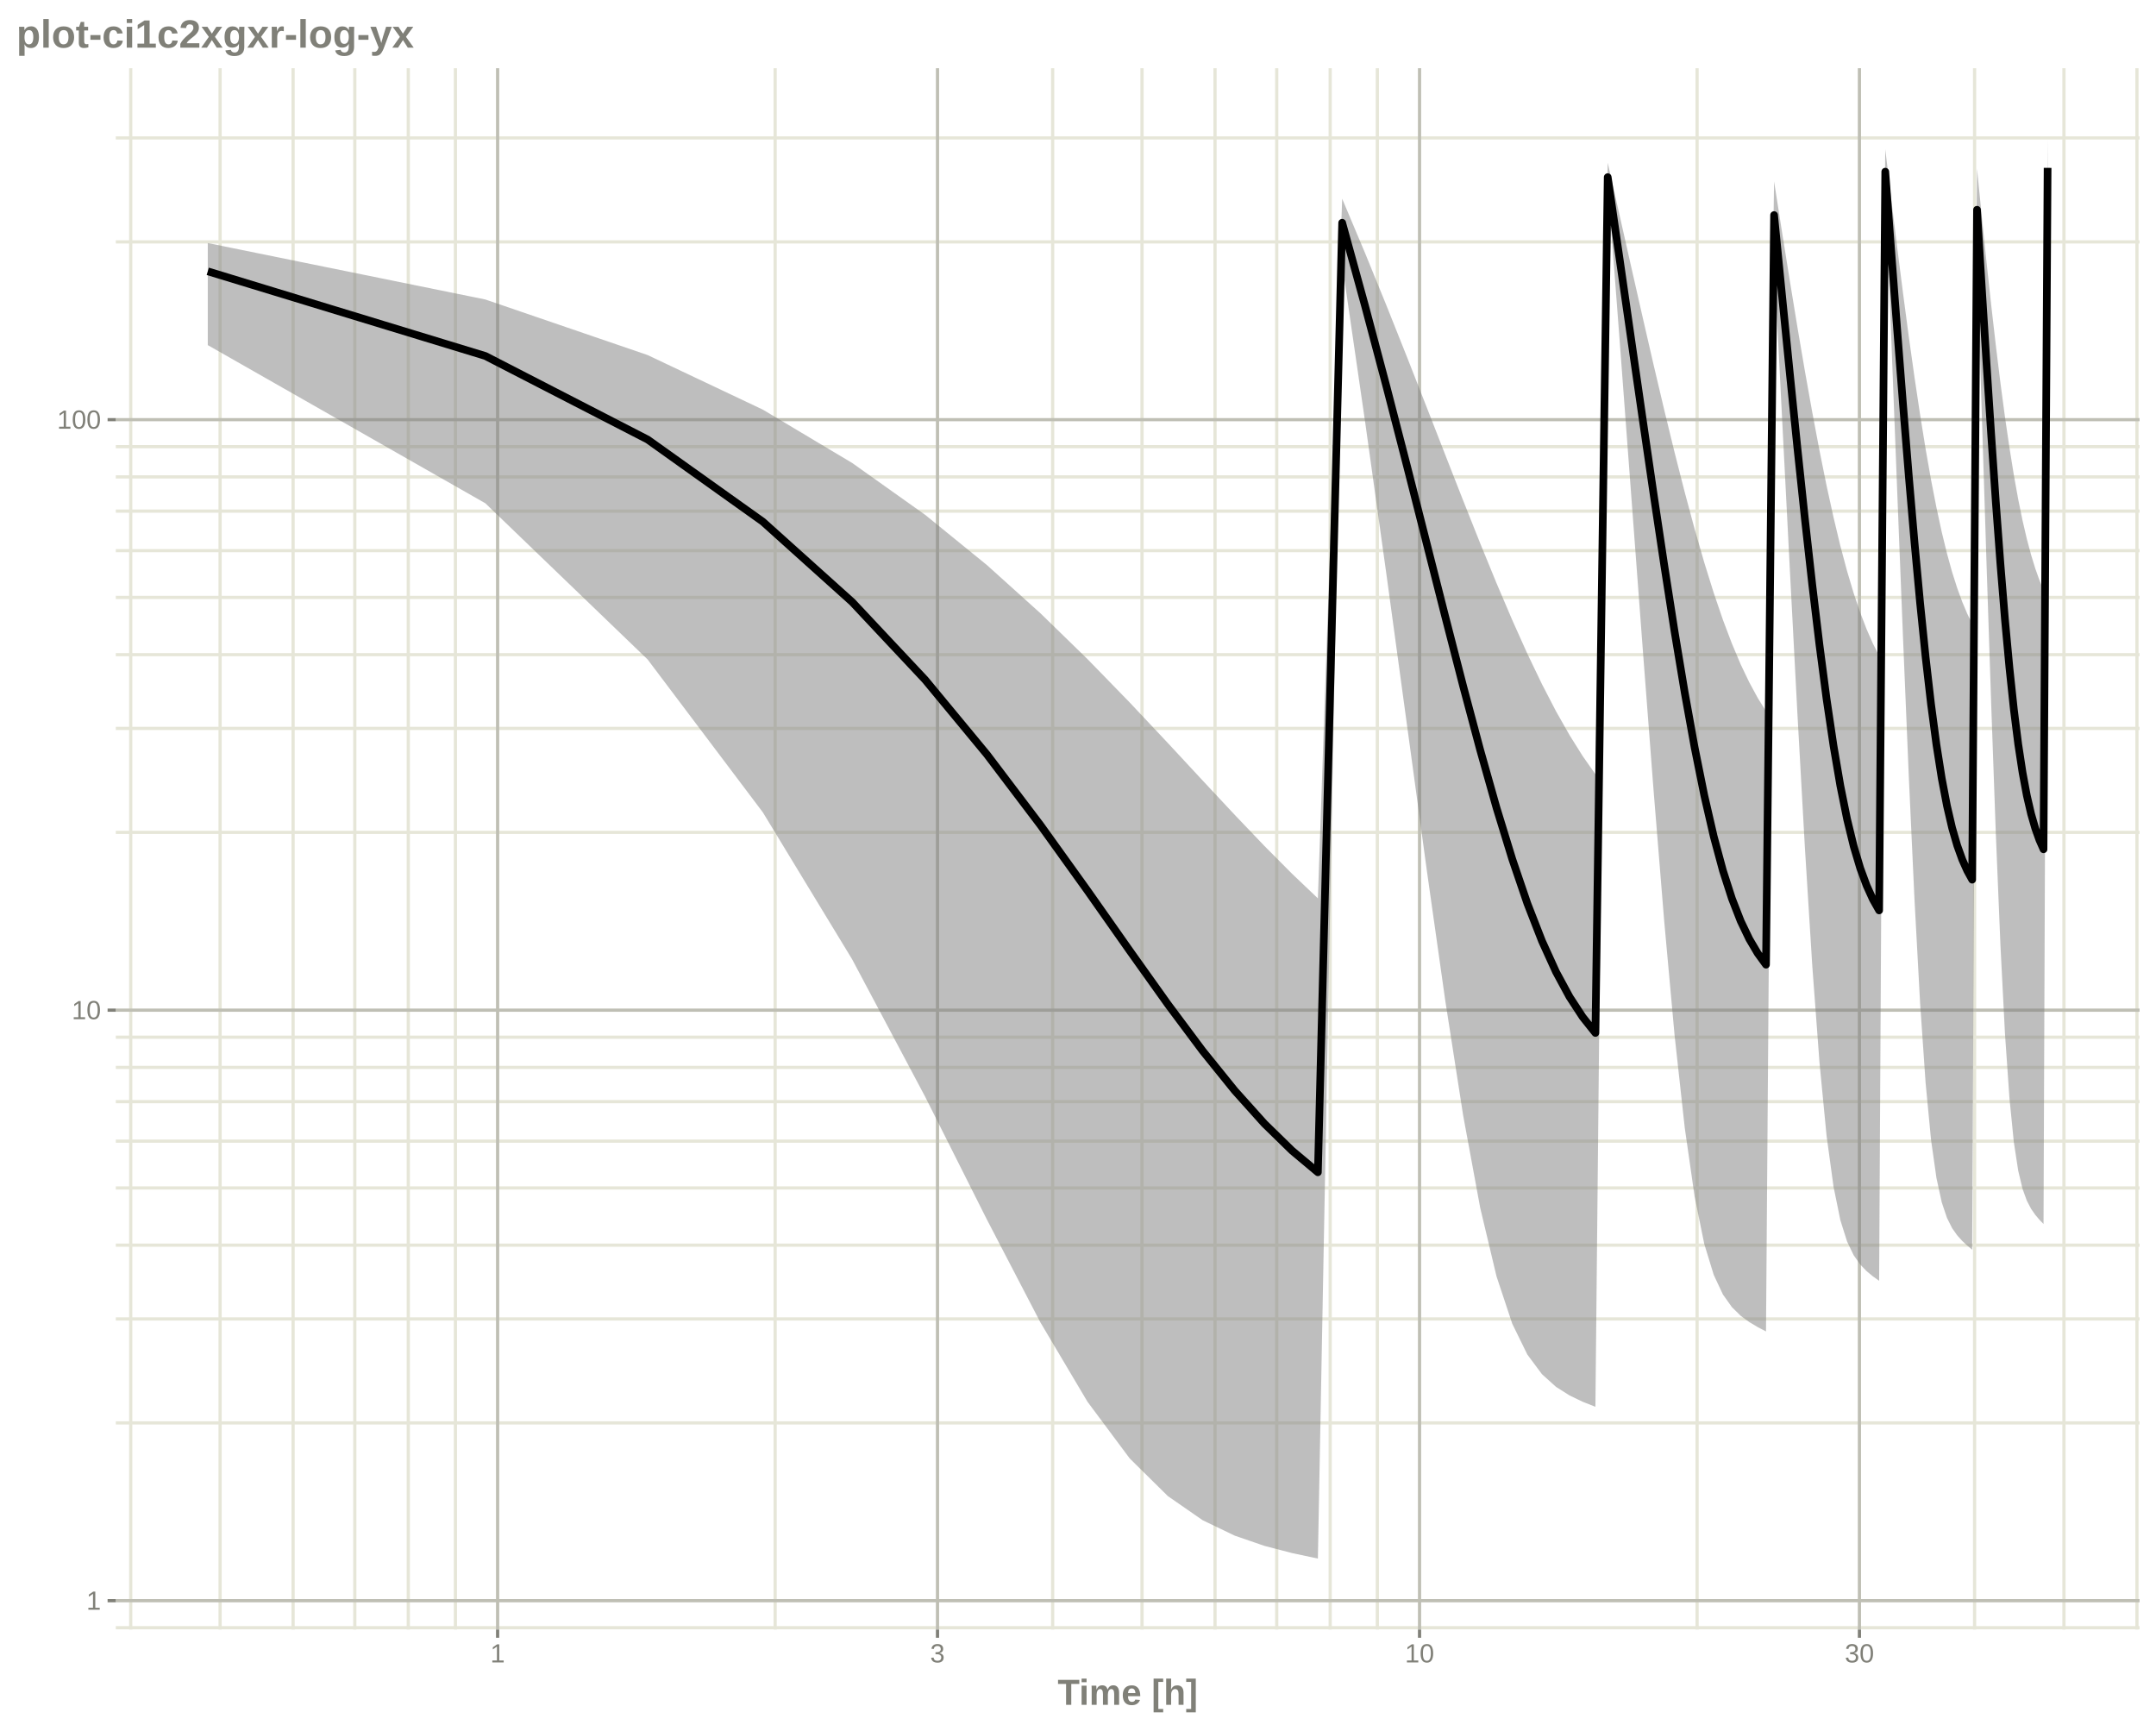
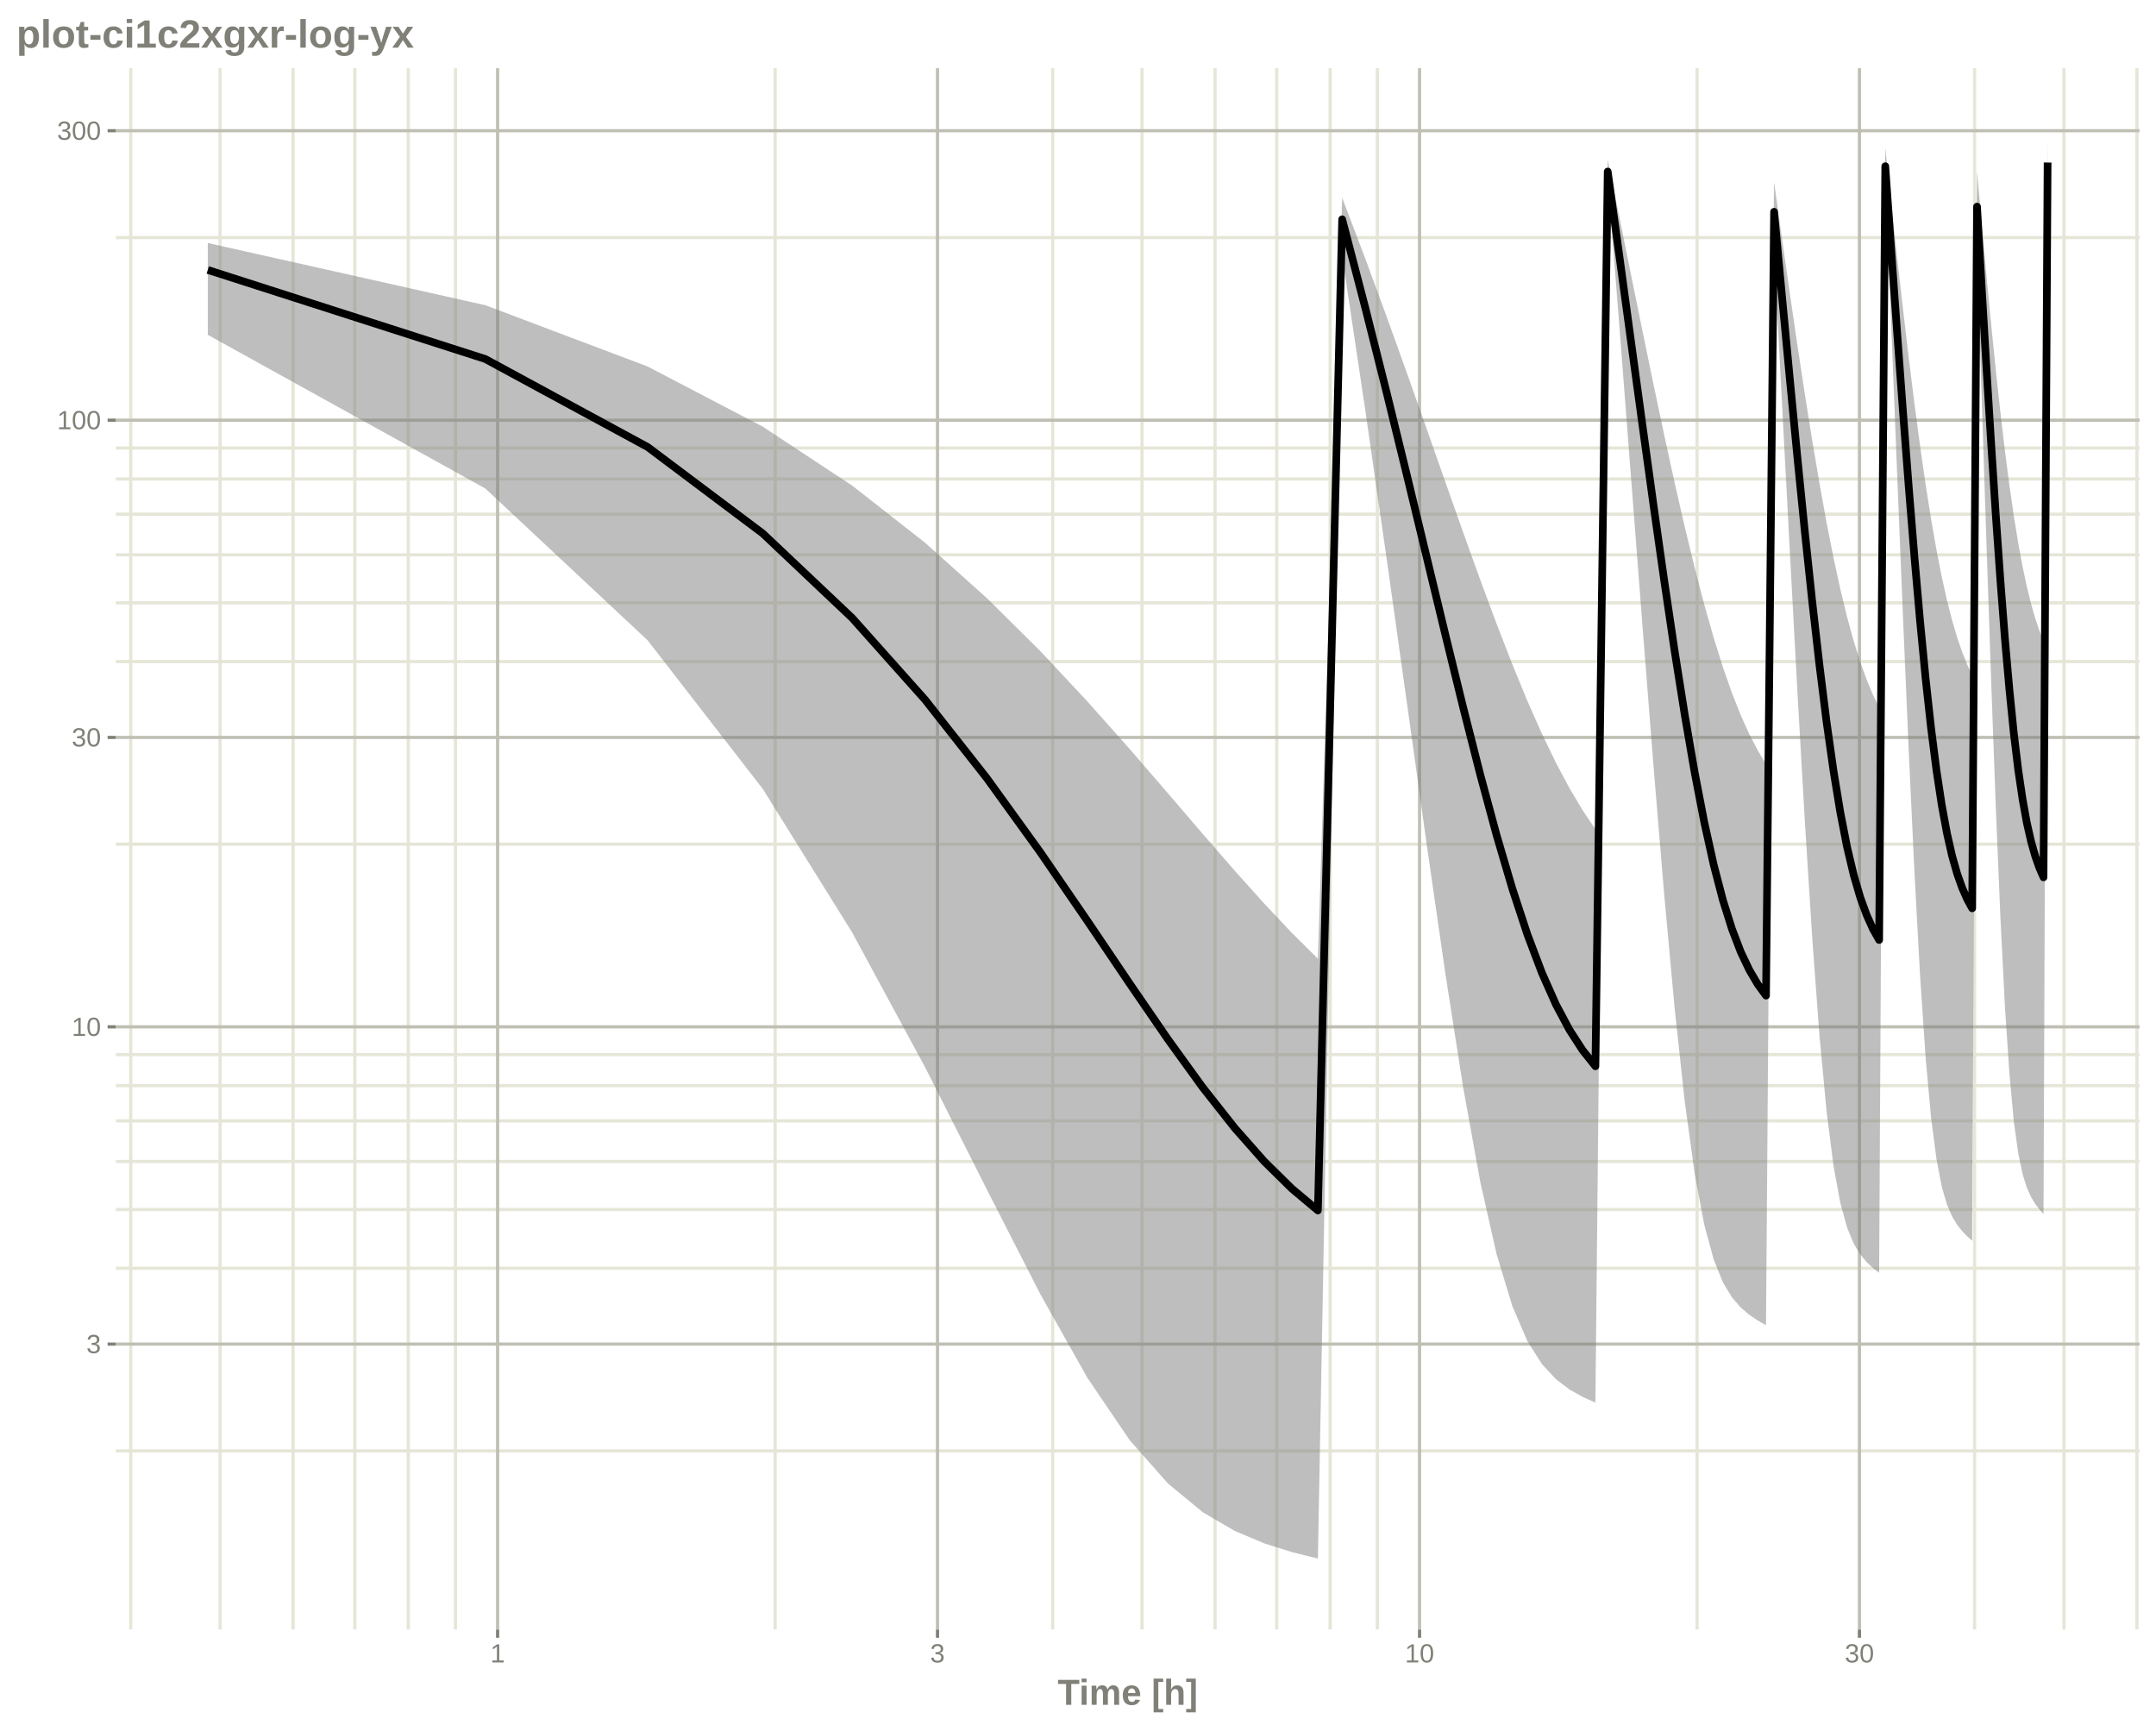
<svg xmlns="http://www.w3.org/2000/svg" viewBox="0 0 720.00 576.00">
  <defs>
    <style type="text/css">
    line, polyline, polygon, path, rect, circle {
      fill: none;
      stroke: #000000;
      stroke-linecap: round;
      stroke-linejoin: round;
      stroke-miterlimit: 10.00;
    }
  </style>
  </defs>
  <rect width="100%" height="100%" style="stroke: none; fill: #FFFFFF;" />
  <rect x="0.00" y="0.00" width="720.00" height="576.00" style="stroke-width: 1.07; stroke: #FFFFFF; fill: #FFFFFF;" />
  <defs>
    <clipPath id="cpMzguNjd8NzE0LjUyfDU0NC4xM3wyMi43Nw==">
      <rect x="38.67" y="22.77" width="675.85" height="521.36" />
    </clipPath>
  </defs>
  <rect x="38.67" y="22.77" width="675.85" height="521.36" style="stroke-width: 1.07; stroke: none; fill: #FFFFFF;" clip-path="url(#cpMzguNjd8NzE0LjUyfDU0NC4xM3wyMi43Nw==)" />
-   <polyline points="38.67,543.51 714.52,543.51 " style="stroke-width: 1.07; stroke: #E6E6D8; stroke-linecap: butt;" clip-path="url(#cpMzguNjd8NzE0LjUyfDU0NC4xM3wyMi43Nw==)" />
-   <polyline points="38.67,475.13 714.52,475.13 " style="stroke-width: 1.07; stroke: #E6E6D8; stroke-linecap: butt;" clip-path="url(#cpMzguNjd8NzE0LjUyfDU0NC4xM3wyMi43Nw==)" />
-   <polyline points="38.67,440.41 714.52,440.41 " style="stroke-width: 1.07; stroke: #E6E6D8; stroke-linecap: butt;" clip-path="url(#cpMzguNjd8NzE0LjUyfDU0NC4xM3wyMi43Nw==)" />
-   <polyline points="38.67,415.77 714.52,415.77 " style="stroke-width: 1.07; stroke: #E6E6D8; stroke-linecap: butt;" clip-path="url(#cpMzguNjd8NzE0LjUyfDU0NC4xM3wyMi43Nw==)" />
-   <polyline points="38.67,396.67 714.52,396.67 " style="stroke-width: 1.07; stroke: #E6E6D8; stroke-linecap: butt;" clip-path="url(#cpMzguNjd8NzE0LjUyfDU0NC4xM3wyMi43Nw==)" />
-   <polyline points="38.67,381.05 714.52,381.05 " style="stroke-width: 1.07; stroke: #E6E6D8; stroke-linecap: butt;" clip-path="url(#cpMzguNjd8NzE0LjUyfDU0NC4xM3wyMi43Nw==)" />
-   <polyline points="38.67,367.85 714.52,367.85 " style="stroke-width: 1.07; stroke: #E6E6D8; stroke-linecap: butt;" clip-path="url(#cpMzguNjd8NzE0LjUyfDU0NC4xM3wyMi43Nw==)" />
-   <polyline points="38.67,356.42 714.52,356.42 " style="stroke-width: 1.07; stroke: #E6E6D8; stroke-linecap: butt;" clip-path="url(#cpMzguNjd8NzE0LjUyfDU0NC4xM3wyMi43Nw==)" />
-   <polyline points="38.67,346.33 714.52,346.33 " style="stroke-width: 1.07; stroke: #E6E6D8; stroke-linecap: butt;" clip-path="url(#cpMzguNjd8NzE0LjUyfDU0NC4xM3wyMi43Nw==)" />
-   <polyline points="38.67,277.95 714.52,277.95 " style="stroke-width: 1.07; stroke: #E6E6D8; stroke-linecap: butt;" clip-path="url(#cpMzguNjd8NzE0LjUyfDU0NC4xM3wyMi43Nw==)" />
-   <polyline points="38.67,243.23 714.52,243.23 " style="stroke-width: 1.07; stroke: #E6E6D8; stroke-linecap: butt;" clip-path="url(#cpMzguNjd8NzE0LjUyfDU0NC4xM3wyMi43Nw==)" />
-   <polyline points="38.67,218.60 714.52,218.60 " style="stroke-width: 1.07; stroke: #E6E6D8; stroke-linecap: butt;" clip-path="url(#cpMzguNjd8NzE0LjUyfDU0NC4xM3wyMi43Nw==)" />
-   <polyline points="38.67,199.49 714.52,199.49 " style="stroke-width: 1.07; stroke: #E6E6D8; stroke-linecap: butt;" clip-path="url(#cpMzguNjd8NzE0LjUyfDU0NC4xM3wyMi43Nw==)" />
-   <polyline points="38.67,183.87 714.52,183.87 " style="stroke-width: 1.07; stroke: #E6E6D8; stroke-linecap: butt;" clip-path="url(#cpMzguNjd8NzE0LjUyfDU0NC4xM3wyMi43Nw==)" />
-   <polyline points="38.67,170.67 714.52,170.67 " style="stroke-width: 1.07; stroke: #E6E6D8; stroke-linecap: butt;" clip-path="url(#cpMzguNjd8NzE0LjUyfDU0NC4xM3wyMi43Nw==)" />
-   <polyline points="38.67,159.24 714.52,159.24 " style="stroke-width: 1.07; stroke: #E6E6D8; stroke-linecap: butt;" clip-path="url(#cpMzguNjd8NzE0LjUyfDU0NC4xM3wyMi43Nw==)" />
-   <polyline points="38.67,149.15 714.52,149.15 " style="stroke-width: 1.07; stroke: #E6E6D8; stroke-linecap: butt;" clip-path="url(#cpMzguNjd8NzE0LjUyfDU0NC4xM3wyMi43Nw==)" />
-   <polyline points="38.67,80.77 714.52,80.77 " style="stroke-width: 1.07; stroke: #E6E6D8; stroke-linecap: butt;" clip-path="url(#cpMzguNjd8NzE0LjUyfDU0NC4xM3wyMi43Nw==)" />
-   <polyline points="38.67,46.05 714.52,46.05 " style="stroke-width: 1.07; stroke: #E6E6D8; stroke-linecap: butt;" clip-path="url(#cpMzguNjd8NzE0LjUyfDU0NC4xM3wyMi43Nw==)" />
+   <polyline points="38.67,484.48 714.52,484.48 " style="stroke-width: 1.07; stroke: #E6E6D8; stroke-linecap: butt;" clip-path="url(#cpMzguNjd8NzE0LjUyfDU0NC4xM3wyMi43Nw==)" />
+   <polyline points="38.67,423.50 714.52,423.50 " style="stroke-width: 1.07; stroke: #E6E6D8; stroke-linecap: butt;" clip-path="url(#cpMzguNjd8NzE0LjUyfDU0NC4xM3wyMi43Nw==)" />
+   <polyline points="38.67,403.87 714.52,403.87 " style="stroke-width: 1.07; stroke: #E6E6D8; stroke-linecap: butt;" clip-path="url(#cpMzguNjd8NzE0LjUyfDU0NC4xM3wyMi43Nw==)" />
+   <polyline points="38.67,387.83 714.52,387.83 " style="stroke-width: 1.07; stroke: #E6E6D8; stroke-linecap: butt;" clip-path="url(#cpMzguNjd8NzE0LjUyfDU0NC4xM3wyMi43Nw==)" />
+   <polyline points="38.67,374.26 714.52,374.26 " style="stroke-width: 1.07; stroke: #E6E6D8; stroke-linecap: butt;" clip-path="url(#cpMzguNjd8NzE0LjUyfDU0NC4xM3wyMi43Nw==)" />
+   <polyline points="38.67,362.52 714.52,362.52 " style="stroke-width: 1.07; stroke: #E6E6D8; stroke-linecap: butt;" clip-path="url(#cpMzguNjd8NzE0LjUyfDU0NC4xM3wyMi43Nw==)" />
+   <polyline points="38.67,352.15 714.52,352.15 " style="stroke-width: 1.07; stroke: #E6E6D8; stroke-linecap: butt;" clip-path="url(#cpMzguNjd8NzE0LjUyfDU0NC4xM3wyMi43Nw==)" />
+   <polyline points="38.67,281.90 714.52,281.90 " style="stroke-width: 1.07; stroke: #E6E6D8; stroke-linecap: butt;" clip-path="url(#cpMzguNjd8NzE0LjUyfDU0NC4xM3wyMi43Nw==)" />
+   <polyline points="38.67,220.92 714.52,220.92 " style="stroke-width: 1.07; stroke: #E6E6D8; stroke-linecap: butt;" clip-path="url(#cpMzguNjd8NzE0LjUyfDU0NC4xM3wyMi43Nw==)" />
+   <polyline points="38.67,201.29 714.52,201.29 " style="stroke-width: 1.07; stroke: #E6E6D8; stroke-linecap: butt;" clip-path="url(#cpMzguNjd8NzE0LjUyfDU0NC4xM3wyMi43Nw==)" />
+   <polyline points="38.67,185.25 714.52,185.25 " style="stroke-width: 1.07; stroke: #E6E6D8; stroke-linecap: butt;" clip-path="url(#cpMzguNjd8NzE0LjUyfDU0NC4xM3wyMi43Nw==)" />
+   <polyline points="38.67,171.69 714.52,171.69 " style="stroke-width: 1.07; stroke: #E6E6D8; stroke-linecap: butt;" clip-path="url(#cpMzguNjd8NzE0LjUyfDU0NC4xM3wyMi43Nw==)" />
+   <polyline points="38.67,159.94 714.52,159.94 " style="stroke-width: 1.07; stroke: #E6E6D8; stroke-linecap: butt;" clip-path="url(#cpMzguNjd8NzE0LjUyfDU0NC4xM3wyMi43Nw==)" />
+   <polyline points="38.67,149.58 714.52,149.58 " style="stroke-width: 1.07; stroke: #E6E6D8; stroke-linecap: butt;" clip-path="url(#cpMzguNjd8NzE0LjUyfDU0NC4xM3wyMi43Nw==)" />
+   <polyline points="38.67,79.33 714.52,79.33 " style="stroke-width: 1.07; stroke: #E6E6D8; stroke-linecap: butt;" clip-path="url(#cpMzguNjd8NzE0LjUyfDU0NC4xM3wyMi43Nw==)" />
  <polyline points="43.66,544.13 43.66,22.77 " style="stroke-width: 1.07; stroke: #E6E6D8; stroke-linecap: butt;" clip-path="url(#cpMzguNjd8NzE0LjUyfDU0NC4xM3wyMi43Nw==)" />
  <polyline points="73.50,544.13 73.50,22.77 " style="stroke-width: 1.07; stroke: #E6E6D8; stroke-linecap: butt;" clip-path="url(#cpMzguNjd8NzE0LjUyfDU0NC4xM3wyMi43Nw==)" />
  <polyline points="97.88,544.13 97.88,22.77 " style="stroke-width: 1.07; stroke: #E6E6D8; stroke-linecap: butt;" clip-path="url(#cpMzguNjd8NzE0LjUyfDU0NC4xM3wyMi43Nw==)" />
  <polyline points="118.49,544.13 118.49,22.77 " style="stroke-width: 1.07; stroke: #E6E6D8; stroke-linecap: butt;" clip-path="url(#cpMzguNjd8NzE0LjUyfDU0NC4xM3wyMi43Nw==)" />
  <polyline points="136.35,544.13 136.35,22.77 " style="stroke-width: 1.07; stroke: #E6E6D8; stroke-linecap: butt;" clip-path="url(#cpMzguNjd8NzE0LjUyfDU0NC4xM3wyMi43Nw==)" />
  <polyline points="152.09,544.13 152.09,22.77 " style="stroke-width: 1.07; stroke: #E6E6D8; stroke-linecap: butt;" clip-path="url(#cpMzguNjd8NzE0LjUyfDU0NC4xM3wyMi43Nw==)" />
  <polyline points="258.86,544.13 258.86,22.77 " style="stroke-width: 1.07; stroke: #E6E6D8; stroke-linecap: butt;" clip-path="url(#cpMzguNjd8NzE0LjUyfDU0NC4xM3wyMi43Nw==)" />
  <polyline points="351.54,544.13 351.54,22.77 " style="stroke-width: 1.07; stroke: #E6E6D8; stroke-linecap: butt;" clip-path="url(#cpMzguNjd8NzE0LjUyfDU0NC4xM3wyMi43Nw==)" />
  <polyline points="381.38,544.13 381.38,22.77 " style="stroke-width: 1.07; stroke: #E6E6D8; stroke-linecap: butt;" clip-path="url(#cpMzguNjd8NzE0LjUyfDU0NC4xM3wyMi43Nw==)" />
  <polyline points="405.76,544.13 405.76,22.77 " style="stroke-width: 1.07; stroke: #E6E6D8; stroke-linecap: butt;" clip-path="url(#cpMzguNjd8NzE0LjUyfDU0NC4xM3wyMi43Nw==)" />
  <polyline points="426.37,544.13 426.37,22.77 " style="stroke-width: 1.07; stroke: #E6E6D8; stroke-linecap: butt;" clip-path="url(#cpMzguNjd8NzE0LjUyfDU0NC4xM3wyMi43Nw==)" />
  <polyline points="444.22,544.13 444.22,22.77 " style="stroke-width: 1.07; stroke: #E6E6D8; stroke-linecap: butt;" clip-path="url(#cpMzguNjd8NzE0LjUyfDU0NC4xM3wyMi43Nw==)" />
  <polyline points="459.97,544.13 459.97,22.77 " style="stroke-width: 1.07; stroke: #E6E6D8; stroke-linecap: butt;" clip-path="url(#cpMzguNjd8NzE0LjUyfDU0NC4xM3wyMi43Nw==)" />
  <polyline points="566.74,544.13 566.74,22.77 " style="stroke-width: 1.07; stroke: #E6E6D8; stroke-linecap: butt;" clip-path="url(#cpMzguNjd8NzE0LjUyfDU0NC4xM3wyMi43Nw==)" />
  <polyline points="659.42,544.13 659.42,22.77 " style="stroke-width: 1.07; stroke: #E6E6D8; stroke-linecap: butt;" clip-path="url(#cpMzguNjd8NzE0LjUyfDU0NC4xM3wyMi43Nw==)" />
  <polyline points="689.26,544.13 689.26,22.77 " style="stroke-width: 1.07; stroke: #E6E6D8; stroke-linecap: butt;" clip-path="url(#cpMzguNjd8NzE0LjUyfDU0NC4xM3wyMi43Nw==)" />
  <polyline points="713.64,544.13 713.64,22.77 " style="stroke-width: 1.07; stroke: #E6E6D8; stroke-linecap: butt;" clip-path="url(#cpMzguNjd8NzE0LjUyfDU0NC4xM3wyMi43Nw==)" />
-   <polyline points="38.67,534.49 714.52,534.49 " style="stroke-width: 1.07; stroke: #BFBFB4; stroke-linecap: butt;" clip-path="url(#cpMzguNjd8NzE0LjUyfDU0NC4xM3wyMi43Nw==)" />
-   <polyline points="38.67,337.31 714.52,337.31 " style="stroke-width: 1.07; stroke: #BFBFB4; stroke-linecap: butt;" clip-path="url(#cpMzguNjd8NzE0LjUyfDU0NC4xM3wyMi43Nw==)" />
-   <polyline points="38.67,140.13 714.52,140.13 " style="stroke-width: 1.07; stroke: #BFBFB4; stroke-linecap: butt;" clip-path="url(#cpMzguNjd8NzE0LjUyfDU0NC4xM3wyMi43Nw==)" />
+   <polyline points="38.67,448.81 714.52,448.81 " style="stroke-width: 1.07; stroke: #BFBFB4; stroke-linecap: butt;" clip-path="url(#cpMzguNjd8NzE0LjUyfDU0NC4xM3wyMi43Nw==)" />
+   <polyline points="38.67,342.88 714.52,342.88 " style="stroke-width: 1.07; stroke: #BFBFB4; stroke-linecap: butt;" clip-path="url(#cpMzguNjd8NzE0LjUyfDU0NC4xM3wyMi43Nw==)" />
+   <polyline points="38.67,246.23 714.52,246.23 " style="stroke-width: 1.07; stroke: #BFBFB4; stroke-linecap: butt;" clip-path="url(#cpMzguNjd8NzE0LjUyfDU0NC4xM3wyMi43Nw==)" />
+   <polyline points="38.67,140.31 714.52,140.31 " style="stroke-width: 1.07; stroke: #BFBFB4; stroke-linecap: butt;" clip-path="url(#cpMzguNjd8NzE0LjUyfDU0NC4xM3wyMi43Nw==)" />
+   <polyline points="38.67,43.65 714.52,43.65 " style="stroke-width: 1.07; stroke: #BFBFB4; stroke-linecap: butt;" clip-path="url(#cpMzguNjd8NzE0LjUyfDU0NC4xM3wyMi43Nw==)" />
  <polyline points="166.18,544.13 166.18,22.77 " style="stroke-width: 1.07; stroke: #BFBFB4; stroke-linecap: butt;" clip-path="url(#cpMzguNjd8NzE0LjUyfDU0NC4xM3wyMi43Nw==)" />
  <polyline points="313.08,544.13 313.08,22.77 " style="stroke-width: 1.07; stroke: #BFBFB4; stroke-linecap: butt;" clip-path="url(#cpMzguNjd8NzE0LjUyfDU0NC4xM3wyMi43Nw==)" />
  <polyline points="474.06,544.13 474.06,22.77 " style="stroke-width: 1.07; stroke: #BFBFB4; stroke-linecap: butt;" clip-path="url(#cpMzguNjd8NzE0LjUyfDU0NC4xM3wyMi43Nw==)" />
  <polyline points="620.96,544.13 620.96,22.77 " style="stroke-width: 1.07; stroke: #BFBFB4; stroke-linecap: butt;" clip-path="url(#cpMzguNjd8NzE0LjUyfDU0NC4xM3wyMi43Nw==)" />
-   <polygon points="69.39,81.16 162.07,100.00 216.28,118.56 254.75,136.78 284.58,154.59 308.96,171.91 329.57,188.67 347.43,204.76 363.18,220.09 377.27,234.57 390.01,248.11 401.64,260.64 412.35,272.10 422.26,282.48 431.48,291.76 440.11,299.97 448.22,66.35 455.86,84.49 463.09,102.21 469.95,119.42 476.47,136.04 482.69,151.98 488.63,167.14 494.32,181.43 499.78,194.76 505.03,207.07 510.07,218.30 514.94,228.44 519.63,237.49 524.16,245.48 528.54,252.46 532.79,258.52 536.90,54.33 540.90,72.03 544.77,89.22 548.54,105.82 552.20,121.73 555.77,136.86 559.24,151.11 562.63,164.40 565.93,176.67 569.15,187.86 572.30,197.96 575.37,206.96 578.38,214.91 581.31,221.85 584.19,227.87 587.00,233.05 589.76,237.49 592.46,60.59 595.11,77.48 597.71,93.73 600.25,109.24 602.75,123.92 605.21,137.67 607.62,150.43 609.98,162.14 612.31,172.75 614.59,182.27 616.84,190.71 619.05,198.12 621.23,204.56 623.37,210.13 625.47,214.91 627.54,218.99 629.59,49.85 631.60,66.59 633.58,82.67 635.53,97.98 637.45,112.44 639.35,125.96 641.22,138.46 643.06,149.89 644.88,160.24 646.68,169.48 648.45,177.66 650.20,184.83 651.92,191.05 653.63,196.41 655.31,201.00 656.97,204.93 658.61,208.28 660.23,56.31 661.83,72.34 663.41,87.59 664.98,101.99 666.52,115.43 668.05,127.86 669.56,139.22 671.06,149.48 672.53,158.64 673.99,166.75 675.44,173.84 676.87,179.99 678.29,185.29 679.69,189.84 681.07,193.72 682.44,197.03 683.80,46.47 683.80,60.63 682.44,408.71 681.07,407.29 679.69,405.66 678.29,403.65 676.87,400.94 675.44,397.00 673.99,390.94 672.53,381.42 671.06,366.70 669.56,345.08 668.05,315.60 666.52,278.63 664.98,235.62 663.41,188.37 661.83,138.44 660.23,86.90 658.61,417.29 656.97,415.92 655.31,414.38 653.63,412.53 651.92,410.11 650.20,406.68 648.45,401.48 646.68,393.35 644.88,380.66 643.06,361.60 641.22,334.89 639.35,300.41 637.45,259.30 635.53,213.33 633.58,164.18 631.60,113.11 629.59,60.92 627.54,427.68 625.47,426.20 623.37,424.46 621.23,422.24 619.05,419.16 616.84,414.57 614.59,407.43 612.31,396.24 609.98,379.19 607.62,354.76 605.21,322.44 602.75,283.07 600.25,238.32 597.71,189.94 595.11,139.32 592.46,87.39 589.76,444.59 587.00,443.14 584.19,441.46 581.31,439.36 578.38,436.48 575.37,432.24 572.30,425.69 569.15,415.40 565.93,399.59 562.63,376.63 559.24,345.78 555.77,307.64 552.20,263.76 548.54,215.94 544.77,165.67 540.90,113.93 536.90,61.37 532.79,469.75 528.54,468.07 524.16,465.96 519.63,463.09 514.94,458.86 510.07,452.32 505.03,442.04 499.78,426.25 494.32,403.32 488.63,372.50 482.69,334.38 476.47,290.52 469.95,242.71 463.09,192.44 455.86,140.71 448.22,88.16 440.11,520.43 431.48,518.59 422.26,516.19 412.35,512.78 401.64,507.63 390.01,499.57 377.27,486.99 363.18,468.08 347.43,441.54 329.57,407.21 308.96,366.22 284.58,320.34 254.75,271.25 216.28,220.21 162.07,168.04 69.39,115.24 " style="stroke-width: 0.75; stroke: none; fill: #7F7F7F; fill-opacity: 0.50;" clip-path="url(#cpMzguNjd8NzE0LjUyfDU0NC4xM3wyMi43Nw==)" />
-   <polyline points="69.39,81.16 162.07,100.00 216.28,118.56 254.75,136.78 284.58,154.59 308.96,171.91 329.57,188.67 347.43,204.76 363.18,220.09 377.27,234.57 390.01,248.11 401.64,260.64 412.35,272.10 422.26,282.48 431.48,291.76 440.11,299.97 448.22,66.35 455.86,84.49 463.09,102.21 469.95,119.42 476.47,136.04 482.69,151.98 488.63,167.14 494.32,181.43 499.78,194.76 505.03,207.07 510.07,218.30 514.94,228.44 519.63,237.49 524.16,245.48 528.54,252.46 532.79,258.52 536.90,54.33 540.90,72.03 544.77,89.22 548.54,105.82 552.20,121.73 555.77,136.86 559.24,151.11 562.63,164.40 565.93,176.67 569.15,187.86 572.30,197.96 575.37,206.96 578.38,214.91 581.31,221.85 584.19,227.87 587.00,233.05 589.76,237.49 592.46,60.59 595.11,77.48 597.71,93.73 600.25,109.24 602.75,123.92 605.21,137.67 607.62,150.43 609.98,162.14 612.31,172.75 614.59,182.27 616.84,190.71 619.05,198.12 621.23,204.56 623.37,210.13 625.47,214.91 627.54,218.99 629.59,49.85 631.60,66.59 633.58,82.67 635.53,97.98 637.45,112.44 639.35,125.96 641.22,138.46 643.06,149.89 644.88,160.24 646.68,169.48 648.45,177.66 650.20,184.83 651.92,191.05 653.63,196.41 655.31,201.00 656.97,204.93 658.61,208.28 660.23,56.31 661.83,72.34 663.41,87.59 664.98,101.99 666.52,115.43 668.05,127.86 669.56,139.22 671.06,149.48 672.53,158.64 673.99,166.75 675.44,173.84 676.87,179.99 678.29,185.29 679.69,189.84 681.07,193.72 682.44,197.03 683.80,46.47 " style="stroke-width: 1.07; stroke: none;" clip-path="url(#cpMzguNjd8NzE0LjUyfDU0NC4xM3wyMi43Nw==)" />
-   <polyline points="683.80,60.63 682.44,408.71 681.07,407.29 679.69,405.66 678.29,403.65 676.87,400.94 675.44,397.00 673.99,390.94 672.53,381.42 671.06,366.70 669.56,345.08 668.05,315.60 666.52,278.63 664.98,235.62 663.41,188.37 661.83,138.44 660.23,86.90 658.61,417.29 656.97,415.92 655.31,414.38 653.63,412.53 651.92,410.11 650.20,406.68 648.45,401.48 646.68,393.35 644.88,380.66 643.06,361.60 641.22,334.89 639.35,300.41 637.45,259.30 635.53,213.33 633.58,164.18 631.60,113.11 629.59,60.92 627.54,427.68 625.47,426.20 623.37,424.46 621.23,422.24 619.05,419.16 616.84,414.57 614.59,407.43 612.31,396.24 609.98,379.19 607.62,354.76 605.21,322.44 602.75,283.07 600.25,238.32 597.71,189.94 595.11,139.32 592.46,87.39 589.76,444.59 587.00,443.14 584.19,441.46 581.31,439.36 578.38,436.48 575.37,432.24 572.30,425.69 569.15,415.40 565.93,399.59 562.63,376.63 559.24,345.78 555.77,307.64 552.20,263.76 548.54,215.94 544.77,165.67 540.90,113.93 536.90,61.37 532.79,469.75 528.54,468.07 524.16,465.96 519.63,463.09 514.94,458.86 510.07,452.32 505.03,442.04 499.78,426.25 494.32,403.32 488.63,372.50 482.69,334.38 476.47,290.52 469.95,242.71 463.09,192.44 455.86,140.71 448.22,88.16 440.11,520.43 431.48,518.59 422.26,516.19 412.35,512.78 401.64,507.63 390.01,499.57 377.27,486.99 363.18,468.08 347.43,441.54 329.57,407.21 308.96,366.22 284.58,320.34 254.75,271.25 216.28,220.21 162.07,168.04 69.39,115.24 " style="stroke-width: 1.07; stroke: none;" clip-path="url(#cpMzguNjd8NzE0LjUyfDU0NC4xM3wyMi43Nw==)" />
-   <polyline points="69.39,90.60 162.07,118.86 216.28,146.77 254.75,174.20 284.58,201.01 308.96,226.99 329.57,251.90 347.43,275.48 363.18,297.42 377.27,317.45 390.01,335.33 401.64,350.91 412.35,364.17 422.26,375.21 431.48,384.21 440.11,391.44 448.22,74.38 455.86,102.14 463.09,129.38 469.95,155.94 476.47,181.59 482.69,206.08 488.63,229.14 494.32,250.46 499.78,269.79 505.03,286.90 510.07,301.70 514.94,314.20 519.63,324.52 524.16,332.89 528.54,339.59 532.79,344.92 536.90,59.15 540.90,86.68 544.77,113.61 548.54,139.75 552.20,164.87 555.77,188.71 559.24,210.96 562.63,231.35 565.93,249.62 569.15,265.62 572.30,279.29 575.37,290.70 578.38,300.05 581.31,307.57 584.19,313.57 587.00,318.33 589.76,322.12 592.46,71.81 595.11,98.65 597.71,124.67 600.25,149.63 602.75,173.27 605.21,195.28 607.62,215.39 609.98,233.36 612.31,249.05 614.59,262.40 616.84,273.53 619.05,282.61 621.23,289.91 623.37,295.72 625.47,300.33 627.54,304.00 629.59,57.32 631.60,84.19 633.58,110.26 635.53,135.29 637.45,159.00 639.35,181.10 641.22,201.32 643.06,219.41 644.88,235.21 646.68,248.69 648.45,259.92 650.20,269.10 651.92,276.49 653.63,282.37 655.31,287.04 656.97,290.75 658.61,293.73 660.23,70.04 661.83,96.26 663.41,121.48 664.98,145.43 666.52,167.83 668.05,188.38 669.56,206.84 671.06,223.03 672.53,236.90 673.99,248.50 675.44,258.01 676.87,265.67 678.29,271.79 679.69,276.64 681.07,280.50 682.44,283.59 683.80,56.05 " style="stroke-width: 2.56; stroke-linecap: butt;" clip-path="url(#cpMzguNjd8NzE0LjUyfDU0NC4xM3wyMi43Nw==)" />
+   <polygon points="69.39,81.14 162.07,101.91 216.28,122.38 254.75,142.48 284.58,162.14 308.96,181.25 329.57,199.72 347.43,217.43 363.18,234.27 377.27,250.12 390.01,264.87 401.64,278.44 412.35,290.75 422.26,301.79 431.48,311.57 440.11,320.11 448.22,66.04 455.86,86.13 463.09,105.77 469.95,124.86 476.47,143.30 482.69,160.98 488.63,177.78 494.32,193.58 499.78,208.28 505.03,221.79 510.07,234.05 514.94,245.03 519.63,254.75 524.16,263.24 528.54,270.58 532.79,276.88 536.90,53.36 540.90,73.03 544.77,92.17 548.54,110.67 552.20,128.41 555.77,145.28 559.24,161.16 562.63,175.95 565.93,189.55 569.15,201.90 572.30,212.98 575.37,222.78 578.38,231.36 581.31,238.79 584.19,245.15 587.00,250.57 589.76,255.17 592.46,60.89 595.11,79.76 597.71,97.94 600.25,115.31 602.75,131.75 605.21,147.16 607.62,161.43 609.98,174.48 612.31,186.27 614.59,196.77 616.84,206.03 619.05,214.08 621.23,221.02 623.37,226.95 625.47,231.99 627.54,236.25 629.59,49.41 631.60,68.16 633.58,86.20 635.53,103.41 637.45,119.67 639.35,134.88 641.22,148.93 643.06,161.75 644.88,173.30 646.68,183.58 648.45,192.60 650.20,200.44 651.92,207.19 653.63,212.95 655.31,217.83 656.97,221.96 658.61,225.45 660.23,57.12 661.83,75.14 663.41,92.34 664.98,108.58 666.52,123.77 668.05,137.79 669.56,150.59 671.06,162.12 672.53,172.36 673.99,181.37 675.44,189.18 676.87,195.91 678.29,201.65 679.69,206.52 681.07,210.63 682.44,214.11 683.80,46.47 683.80,58.44 682.44,405.38 681.07,403.84 679.69,402.03 678.29,399.73 676.87,396.59 675.44,392.02 673.99,385.09 672.53,374.51 671.06,358.70 669.56,336.28 668.05,306.60 666.52,270.12 664.98,228.17 663.41,182.31 661.83,133.91 660.23,83.95 658.61,414.30 656.97,412.83 655.31,411.13 653.63,409.03 651.92,406.22 650.20,402.22 648.45,396.21 646.68,387.03 644.88,373.17 643.06,353.10 641.22,325.88 639.35,291.58 637.45,251.30 635.53,206.60 633.58,158.93 631.60,109.41 629.59,58.78 627.54,425.02 625.47,423.40 623.37,421.43 621.23,418.86 619.05,415.25 616.84,409.89 614.59,401.72 612.31,389.30 609.98,371.06 607.62,345.84 605.21,313.41 602.75,274.62 600.25,230.97 597.71,183.99 595.11,134.89 592.46,84.51 589.76,442.51 587.00,440.93 584.19,439.03 581.31,436.58 578.38,433.19 575.37,428.19 572.30,420.59 569.15,408.99 565.93,391.84 562.63,367.85 559.24,336.60 555.77,298.80 552.20,255.86 548.54,209.35 544.77,160.54 540.90,110.33 536.90,59.30 532.79,468.36 528.54,466.45 524.16,463.98 519.63,460.55 514.94,455.50 510.07,447.80 505.03,436.08 499.78,418.75 494.32,394.56 488.63,363.12 482.69,325.15 476.47,282.10 469.95,235.51 463.09,186.66 455.86,136.43 448.22,85.38 440.11,520.43 431.48,518.27 422.26,515.37 412.35,511.20 401.64,504.93 390.01,495.34 377.27,480.90 363.18,460.14 347.43,432.17 329.57,397.20 308.96,356.41 284.58,311.35 254.75,263.46 216.28,213.81 162.07,163.11 69.39,111.80 " style="stroke-width: 0.75; stroke: none; fill: #7F7F7F; fill-opacity: 0.50;" clip-path="url(#cpMzguNjd8NzE0LjUyfDU0NC4xM3wyMi43Nw==)" />
+   <polyline points="69.39,81.14 162.07,101.91 216.28,122.38 254.75,142.48 284.58,162.14 308.96,181.25 329.57,199.72 347.43,217.43 363.18,234.27 377.27,250.12 390.01,264.87 401.64,278.44 412.35,290.75 422.26,301.79 431.48,311.57 440.11,320.11 448.22,66.04 455.86,86.13 463.09,105.77 469.95,124.86 476.47,143.30 482.69,160.98 488.63,177.78 494.32,193.58 499.78,208.28 505.03,221.79 510.07,234.05 514.94,245.03 519.63,254.75 524.16,263.24 528.54,270.58 532.79,276.88 536.90,53.36 540.90,73.03 544.77,92.17 548.54,110.67 552.20,128.41 555.77,145.28 559.24,161.16 562.63,175.95 565.93,189.55 569.15,201.90 572.30,212.98 575.37,222.78 578.38,231.36 581.31,238.79 584.19,245.15 587.00,250.57 589.76,255.17 592.46,60.89 595.11,79.76 597.71,97.94 600.25,115.31 602.75,131.75 605.21,147.16 607.62,161.43 609.98,174.48 612.31,186.27 614.59,196.77 616.84,206.03 619.05,214.08 621.23,221.02 623.37,226.95 625.47,231.99 627.54,236.25 629.59,49.41 631.60,68.16 633.58,86.20 635.53,103.41 637.45,119.67 639.35,134.88 641.22,148.93 643.06,161.75 644.88,173.30 646.68,183.58 648.45,192.60 650.20,200.44 651.92,207.19 653.63,212.95 655.31,217.83 656.97,221.96 658.61,225.45 660.23,57.12 661.83,75.14 663.41,92.34 664.98,108.58 666.52,123.77 668.05,137.79 669.56,150.59 671.06,162.12 672.53,172.36 673.99,181.37 675.44,189.18 676.87,195.91 678.29,201.65 679.69,206.52 681.07,210.63 682.44,214.11 683.80,46.47 " style="stroke-width: 1.07; stroke: none;" clip-path="url(#cpMzguNjd8NzE0LjUyfDU0NC4xM3wyMi43Nw==)" />
+   <polyline points="683.80,58.44 682.44,405.38 681.07,403.84 679.69,402.03 678.29,399.73 676.87,396.59 675.44,392.02 673.99,385.09 672.53,374.51 671.06,358.70 669.56,336.28 668.05,306.60 666.52,270.12 664.98,228.17 663.41,182.31 661.83,133.91 660.23,83.95 658.61,414.30 656.97,412.83 655.31,411.13 653.63,409.03 651.92,406.22 650.20,402.22 648.45,396.21 646.68,387.03 644.88,373.17 643.06,353.10 641.22,325.88 639.35,291.58 637.45,251.30 635.53,206.60 633.58,158.93 631.60,109.41 629.59,58.78 627.54,425.02 625.47,423.40 623.37,421.43 621.23,418.86 619.05,415.25 616.84,409.89 614.59,401.72 612.31,389.30 609.98,371.06 607.62,345.84 605.21,313.41 602.75,274.62 600.25,230.97 597.71,183.99 595.11,134.89 592.46,84.51 589.76,442.51 587.00,440.93 584.19,439.03 581.31,436.58 578.38,433.19 575.37,428.19 572.30,420.59 569.15,408.99 565.93,391.84 562.63,367.85 559.24,336.60 555.77,298.80 552.20,255.86 548.54,209.35 544.77,160.54 540.90,110.33 536.90,59.30 532.79,468.36 528.54,466.45 524.16,463.98 519.63,460.55 514.94,455.50 510.07,447.80 505.03,436.08 499.78,418.75 494.32,394.56 488.63,363.12 482.69,325.15 476.47,282.10 469.95,235.51 463.09,186.66 455.86,136.43 448.22,85.38 440.11,520.43 431.48,518.27 422.26,515.37 412.35,511.20 401.64,504.93 390.01,495.34 377.27,480.90 363.18,460.14 347.43,432.17 329.57,397.20 308.96,356.41 284.58,311.35 254.75,263.46 216.28,213.81 162.07,163.11 69.39,111.80 " style="stroke-width: 1.07; stroke: none;" clip-path="url(#cpMzguNjd8NzE0LjUyfDU0NC4xM3wyMi43Nw==)" />
+   <polyline points="69.39,90.14 162.07,119.88 216.28,149.26 254.75,178.14 284.58,206.35 308.96,233.68 329.57,259.87 347.43,284.60 363.18,307.57 377.27,328.45 390.01,347.01 401.64,363.09 412.35,376.67 422.26,387.88 431.48,396.95 440.11,404.19 448.22,73.23 455.86,102.47 463.09,131.18 469.95,159.16 476.47,186.18 482.69,211.98 488.63,236.23 494.32,258.61 499.78,278.84 505.03,296.68 510.07,312.02 514.94,324.89 519.63,335.45 524.16,343.95 528.54,350.71 532.79,356.04 536.90,57.28 540.90,86.30 544.77,114.69 548.54,142.26 552.20,168.76 555.77,193.89 559.24,217.32 562.63,238.75 565.93,257.90 569.15,274.60 572.30,288.80 575.37,300.58 578.38,310.16 581.31,317.82 584.19,323.88 587.00,328.66 589.76,332.45 592.46,70.72 595.11,99.03 597.71,126.49 600.25,152.83 602.75,177.78 605.21,200.99 607.62,222.16 609.98,241.03 612.31,257.44 614.59,271.34 616.84,282.85 619.05,292.18 621.23,299.64 623.37,305.53 625.47,310.19 627.54,313.87 629.59,55.50 631.60,83.86 633.58,111.38 635.53,137.81 637.45,162.86 639.35,186.19 641.22,207.51 643.06,226.53 644.88,243.10 646.68,257.16 648.45,268.82 650.20,278.29 651.92,285.86 653.63,291.85 655.31,296.57 656.97,300.31 658.61,303.30 660.23,68.99 661.83,96.68 663.41,123.32 664.98,148.64 666.52,172.30 668.05,194.00 669.56,213.45 671.06,230.46 672.53,244.97 673.99,257.05 675.44,266.88 676.87,274.77 678.29,281.02 679.69,285.94 681.07,289.84 682.44,292.95 683.80,54.27 " style="stroke-width: 2.56; stroke-linecap: butt;" clip-path="url(#cpMzguNjd8NzE0LjUyfDU0NC4xM3wyMi43Nw==)" />
  <defs>
    <clipPath id="cpMC4wMHw3MjAuMDB8NTc2LjAwfDAuMDA=">
      <rect x="0.00" y="0.00" width="720.00" height="576.00" />
    </clipPath>
  </defs>
  <g clip-path="url(#cpMC4wMHw3MjAuMDB8NTc2LjAwfDAuMDA=)">
-     <text x="28.84" y="537.51" style="font-size: 8.80px; fill: #808078; font-family: Liberation Sans;" textLength="4.89px" lengthAdjust="spacingAndGlyphs">1</text>
+     <text x="28.84" y="451.83" style="font-size: 8.80px; fill: #808078; font-family: Liberation Sans;" textLength="4.89px" lengthAdjust="spacingAndGlyphs">3</text>
  </g>
  <g clip-path="url(#cpMC4wMHw3MjAuMDB8NTc2LjAwfDAuMDA=)">
-     <text x="23.95" y="340.33" style="font-size: 8.80px; fill: #808078; font-family: Liberation Sans;" textLength="9.78px" lengthAdjust="spacingAndGlyphs">10</text>
+     <text x="23.95" y="345.91" style="font-size: 8.80px; fill: #808078; font-family: Liberation Sans;" textLength="9.78px" lengthAdjust="spacingAndGlyphs">10</text>
  </g>
  <g clip-path="url(#cpMC4wMHw3MjAuMDB8NTc2LjAwfDAuMDA=)">
-     <text x="19.06" y="143.15" style="font-size: 8.80px; fill: #808078; font-family: Liberation Sans;" textLength="14.67px" lengthAdjust="spacingAndGlyphs">100</text>
+     <text x="23.95" y="249.25" style="font-size: 8.80px; fill: #808078; font-family: Liberation Sans;" textLength="9.78px" lengthAdjust="spacingAndGlyphs">30</text>
  </g>
-   <polyline points="35.93,534.49 38.67,534.49 " style="stroke-width: 1.07; stroke: #808078; stroke-linecap: butt;" clip-path="url(#cpMC4wMHw3MjAuMDB8NTc2LjAwfDAuMDA=)" />
-   <polyline points="35.93,337.31 38.67,337.31 " style="stroke-width: 1.07; stroke: #808078; stroke-linecap: butt;" clip-path="url(#cpMC4wMHw3MjAuMDB8NTc2LjAwfDAuMDA=)" />
-   <polyline points="35.93,140.13 38.67,140.13 " style="stroke-width: 1.07; stroke: #808078; stroke-linecap: butt;" clip-path="url(#cpMC4wMHw3MjAuMDB8NTc2LjAwfDAuMDA=)" />
+   <g clip-path="url(#cpMC4wMHw3MjAuMDB8NTc2LjAwfDAuMDA=)">
+     <text x="19.06" y="143.33" style="font-size: 8.80px; fill: #808078; font-family: Liberation Sans;" textLength="14.67px" lengthAdjust="spacingAndGlyphs">100</text>
+   </g>
+   <g clip-path="url(#cpMC4wMHw3MjAuMDB8NTc2LjAwfDAuMDA=)">
+     <text x="19.06" y="46.68" style="font-size: 8.80px; fill: #808078; font-family: Liberation Sans;" textLength="14.67px" lengthAdjust="spacingAndGlyphs">300</text>
+   </g>
+   <polyline points="35.93,448.81 38.67,448.81 " style="stroke-width: 1.07; stroke: #808078; stroke-linecap: butt;" clip-path="url(#cpMC4wMHw3MjAuMDB8NTc2LjAwfDAuMDA=)" />
+   <polyline points="35.93,342.88 38.67,342.88 " style="stroke-width: 1.07; stroke: #808078; stroke-linecap: butt;" clip-path="url(#cpMC4wMHw3MjAuMDB8NTc2LjAwfDAuMDA=)" />
+   <polyline points="35.93,246.23 38.67,246.23 " style="stroke-width: 1.07; stroke: #808078; stroke-linecap: butt;" clip-path="url(#cpMC4wMHw3MjAuMDB8NTc2LjAwfDAuMDA=)" />
+   <polyline points="35.93,140.31 38.67,140.31 " style="stroke-width: 1.07; stroke: #808078; stroke-linecap: butt;" clip-path="url(#cpMC4wMHw3MjAuMDB8NTc2LjAwfDAuMDA=)" />
+   <polyline points="35.93,43.65 38.67,43.65 " style="stroke-width: 1.07; stroke: #808078; stroke-linecap: butt;" clip-path="url(#cpMC4wMHw3MjAuMDB8NTc2LjAwfDAuMDA=)" />
  <polyline points="166.18,546.87 166.18,544.13 " style="stroke-width: 1.07; stroke: #808078; stroke-linecap: butt;" clip-path="url(#cpMC4wMHw3MjAuMDB8NTc2LjAwfDAuMDA=)" />
  <polyline points="313.08,546.87 313.08,544.13 " style="stroke-width: 1.07; stroke: #808078; stroke-linecap: butt;" clip-path="url(#cpMC4wMHw3MjAuMDB8NTc2LjAwfDAuMDA=)" />
  <polyline points="474.06,546.87 474.06,544.13 " style="stroke-width: 1.07; stroke: #808078; stroke-linecap: butt;" clip-path="url(#cpMC4wMHw3MjAuMDB8NTc2LjAwfDAuMDA=)" />
  <polyline points="620.96,546.87 620.96,544.13 " style="stroke-width: 1.07; stroke: #808078; stroke-linecap: butt;" clip-path="url(#cpMC4wMHw3MjAuMDB8NTc2LjAwfDAuMDA=)" />
  <g clip-path="url(#cpMC4wMHw3MjAuMDB8NTc2LjAwfDAuMDA=)">
    <text x="163.74" y="555.11" style="font-size: 8.80px; fill: #808078; font-family: Liberation Sans;" textLength="4.89px" lengthAdjust="spacingAndGlyphs">1</text>
  </g>
  <g clip-path="url(#cpMC4wMHw3MjAuMDB8NTc2LjAwfDAuMDA=)">
    <text x="310.63" y="555.11" style="font-size: 8.80px; fill: #808078; font-family: Liberation Sans;" textLength="4.89px" lengthAdjust="spacingAndGlyphs">3</text>
  </g>
  <g clip-path="url(#cpMC4wMHw3MjAuMDB8NTc2LjAwfDAuMDA=)">
    <text x="469.17" y="555.11" style="font-size: 8.80px; fill: #808078; font-family: Liberation Sans;" textLength="9.78px" lengthAdjust="spacingAndGlyphs">10</text>
  </g>
  <g clip-path="url(#cpMC4wMHw3MjAuMDB8NTc2LjAwfDAuMDA=)">
    <text x="616.07" y="555.11" style="font-size: 8.80px; fill: #808078; font-family: Liberation Sans;" textLength="9.78px" lengthAdjust="spacingAndGlyphs">30</text>
  </g>
  <g clip-path="url(#cpMC4wMHw3MjAuMDB8NTc2LjAwfDAuMDA=)">
    <text x="353.19" y="569.26" style="font-size: 12.10px; font-weight: bold; fill: #808078; font-family: Liberation Sans;" textLength="46.81px" lengthAdjust="spacingAndGlyphs">Time [h]</text>
  </g>
  <g clip-path="url(#cpMC4wMHw3MjAuMDB8NTc2LjAwfDAuMDA=)">
    <text x="5.48" y="15.92" style="font-size: 13.20px; font-weight: bold; fill: #808078; font-family: Liberation Sans;" textLength="132.59px" lengthAdjust="spacingAndGlyphs">plot-ci1c2xgxr-log-yx</text>
  </g>
</svg>
